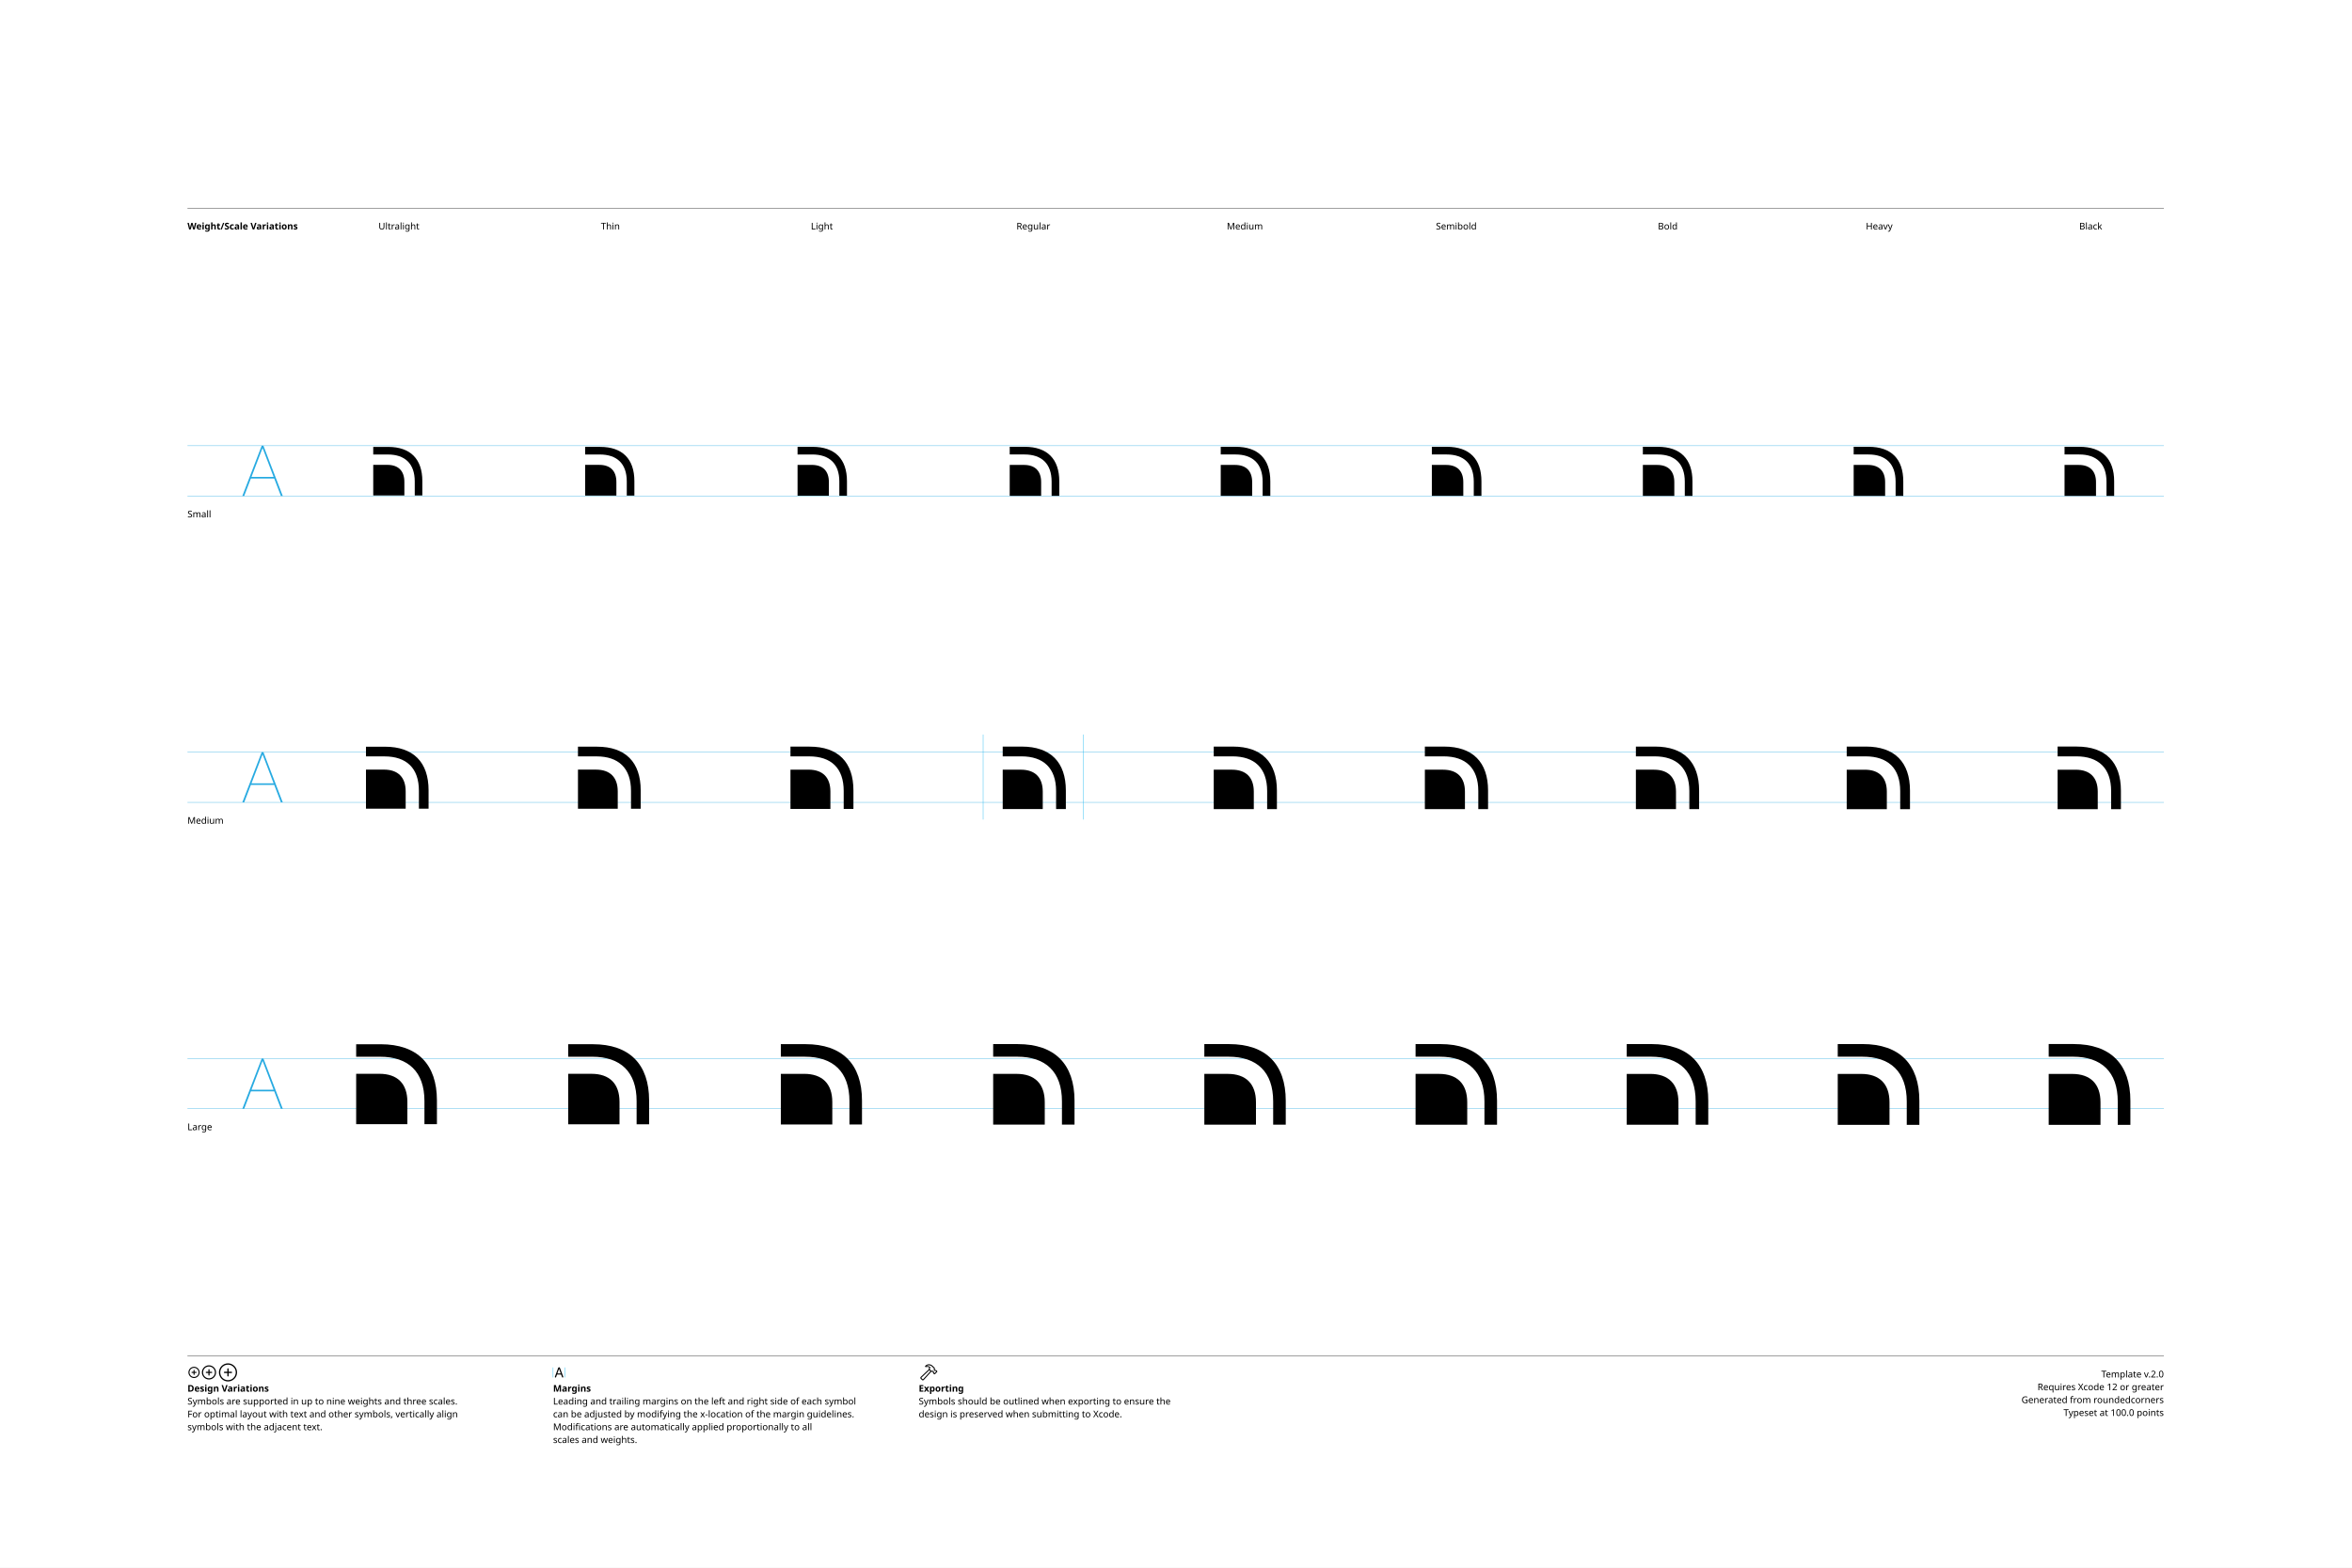
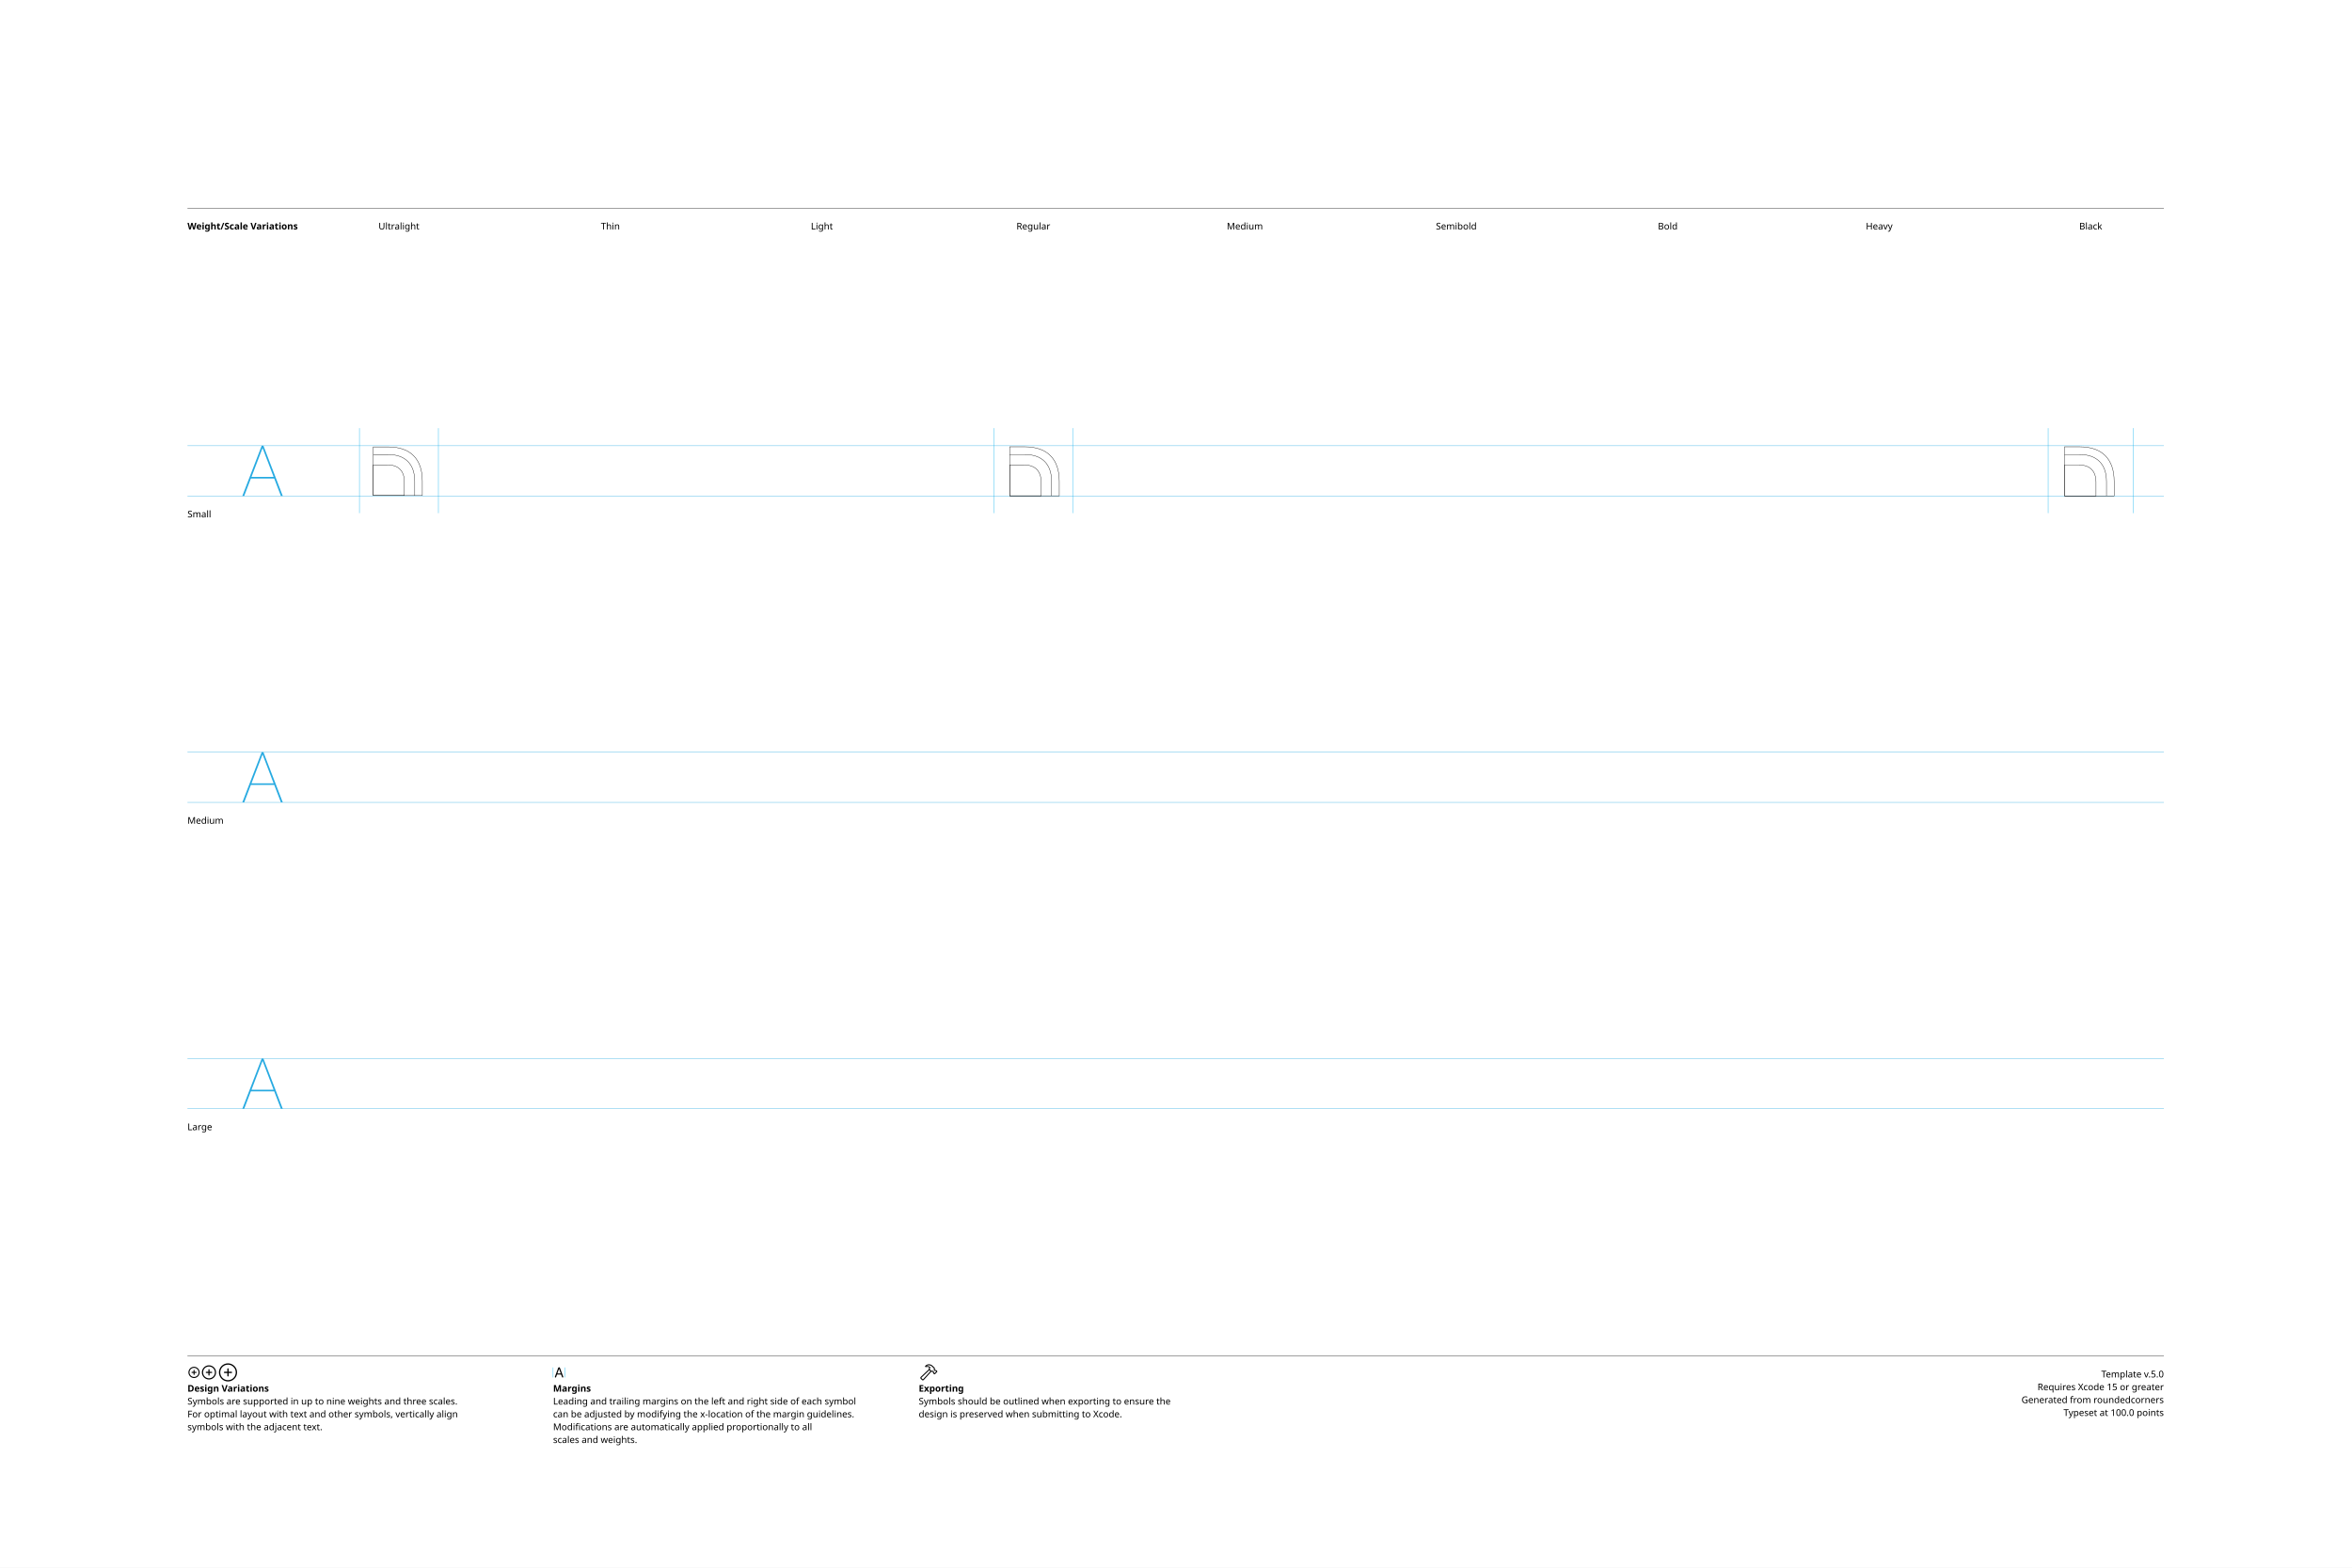
<svg xmlns="http://www.w3.org/2000/svg" version="1.1" width="3300" height="2200">
+   <style>.monochrome-0 {-sfsymbols-motion-group:1}
+ .monochrome-1 {-sfsymbols-motion-group:0}
+ 
+ .multicolor-0:tintColor {-sfsymbols-motion-group:1}
+ .multicolor-1:tintColor {-sfsymbols-motion-group:0}
+ 
+ .hierarchical-0:secondary {-sfsymbols-motion-group:1}
+ .hierarchical-1:primary {-sfsymbols-motion-group:0}
+ 
+ .SFSymbolsPreviewWireframe {fill:none;opacity:1.0;stroke:black;stroke-width:0.5}
+ </style>
  <g id="Notes">
    <rect height="2200" id="artboard" style="fill:white;opacity:1" width="3300" x="0" y="0" />
    <line style="fill:none;stroke:black;opacity:1;stroke-width:0.5;" x1="263" x2="3036" y1="292" y2="292" />
    <text style="stroke:none;fill:black;font-family:sans-serif;font-size:13;font-weight:bold;" transform="matrix(1 0 0 1 263 322)">Weight/Scale Variations</text>
    <text style="stroke:none;fill:black;font-family:sans-serif;font-size:13;text-anchor:middle;" transform="matrix(1 0 0 1 559.711 322)">Ultralight</text>
    <text style="stroke:none;fill:black;font-family:sans-serif;font-size:13;text-anchor:middle;" transform="matrix(1 0 0 1 856.422 322)">Thin</text>
    <text style="stroke:none;fill:black;font-family:sans-serif;font-size:13;text-anchor:middle;" transform="matrix(1 0 0 1 1153.13 322)">Light</text>
    <text style="stroke:none;fill:black;font-family:sans-serif;font-size:13;text-anchor:middle;" transform="matrix(1 0 0 1 1449.84 322)">Regular</text>
    <text style="stroke:none;fill:black;font-family:sans-serif;font-size:13;text-anchor:middle;" transform="matrix(1 0 0 1 1746.56 322)">Medium</text>
    <text style="stroke:none;fill:black;font-family:sans-serif;font-size:13;text-anchor:middle;" transform="matrix(1 0 0 1 2043.27 322)">Semibold</text>
    <text style="stroke:none;fill:black;font-family:sans-serif;font-size:13;text-anchor:middle;" transform="matrix(1 0 0 1 2339.98 322)">Bold</text>
    <text style="stroke:none;fill:black;font-family:sans-serif;font-size:13;text-anchor:middle;" transform="matrix(1 0 0 1 2636.69 322)">Heavy</text>
    <text style="stroke:none;fill:black;font-family:sans-serif;font-size:13;text-anchor:middle;" transform="matrix(1 0 0 1 2933.4 322)">Black</text>
    <line style="fill:none;stroke:black;opacity:1;stroke-width:0.5;" x1="263" x2="3036" y1="1903" y2="1903" />
    <g transform="matrix(0.2 0 0 0.2 263 1933)">
      <path d="m46.24 4.15c21.533 0 39.453-17.871 39.453-39.404s-17.969-39.404-39.502-39.404c-21.484 0-39.355 17.871-39.355 39.404s17.92 39.404 39.404 39.404Zm0-7.422c-17.725 0-31.885-14.209-31.885-31.982s14.111-31.982 31.836-31.982c17.773 0 32.031 14.209 32.031 31.982s-14.209 31.982-31.982 31.982Zm-17.969-31.982c0 2.148 1.514 3.613 3.76 3.613h10.498v10.596c0 2.197 1.465 3.711 3.613 3.711 2.246 0 3.711-1.514 3.711-3.711v-10.596h10.596c2.197 0 3.711-1.465 3.711-3.613 0-2.197-1.514-3.711-3.711-3.711h-10.596v-10.547c0-2.246-1.465-3.76-3.711-3.76-2.148 0-3.613 1.514-3.613 3.76v10.547h-10.498c-2.246 0-3.76 1.514-3.76 3.711Z" />
    </g>
    <g transform="matrix(0.2 0 0 0.2 281.506 1933)">
      <path d="m58.545 14.551c27.246 0 49.805-22.607 49.805-49.805 0-27.246-22.607-49.805-49.853-49.805-27.197 0-49.756 22.559-49.756 49.805 0 27.197 22.607 49.805 49.805 49.805Zm0-8.301c-23.047 0-41.455-18.457-41.455-41.504s18.359-41.504 41.406-41.504 41.553 18.457 41.553 41.504-18.457 41.504-41.504 41.504Zm-22.656-41.504c0 2.393 1.66 4.004 4.15 4.004h14.355v14.404c0 2.441 1.66 4.15 4.053 4.15 2.441 0 4.15-1.66 4.15-4.15v-14.404h14.404c2.441 0 4.15-1.611 4.15-4.004 0-2.441-1.709-4.15-4.15-4.15h-14.404v-14.355c0-2.49-1.709-4.199-4.15-4.199-2.393 0-4.053 1.709-4.053 4.199v14.355h-14.355c-2.49 0-4.15 1.709-4.15 4.15Z" />
    </g>
    <g transform="matrix(0.2 0 0 0.2 304.924 1933)">
      <path d="m74.853 28.32c34.815 0 63.623-28.809 63.623-63.574 0-34.815-28.857-63.623-63.672-63.623-34.766 0-63.525 28.809-63.525 63.623 0 34.766 28.809 63.574 63.574 63.574Zm0-9.082c-30.176 0-54.443-24.316-54.443-54.492 0-30.225 24.219-54.492 54.395-54.492 30.225 0 54.541 24.268 54.541 54.492 0 30.176-24.268 54.492-54.492 54.492Zm-28.857-54.492c0 2.588 1.855 4.395 4.59 4.395h19.727v19.775c0 2.686 1.855 4.59 4.443 4.59 2.686 0 4.541-1.855 4.541-4.59v-19.775h19.775c2.686 0 4.59-1.807 4.59-4.395 0-2.734-1.855-4.59-4.59-4.59h-19.775v-19.727c0-2.734-1.855-4.639-4.541-4.639-2.588 0-4.443 1.904-4.443 4.639v19.727h-19.727c-2.734 0-4.59 1.855-4.59 4.59Z" />
    </g>
    <text style="stroke:none;fill:black;font-family:sans-serif;font-size:13;font-weight:bold;" transform="matrix(1 0 0 1 263 1953)">Design Variations</text>
    <text style="stroke:none;fill:black;font-family:sans-serif;font-size:13;" transform="matrix(1 0 0 1 263 1971)">Symbols are supported in up to nine weights and three scales.</text>
    <text style="stroke:none;fill:black;font-family:sans-serif;font-size:13;" transform="matrix(1 0 0 1 263 1989)">For optimal layout with text and other symbols, vertically align</text>
    <text style="stroke:none;fill:black;font-family:sans-serif;font-size:13;" transform="matrix(1 0 0 1 263 2007)">symbols with the adjacent text.</text>
    <line style="fill:none;stroke:#00AEEF;stroke-width:0.5;opacity:1.0;" x1="776" x2="776" y1="1919" y2="1933" />
    <g transform="matrix(0.2 0 0 0.2 776 1933)">
      <path d="m16.553 0.781c2.588 0 3.857-0.977 4.785-3.711l6.299-17.236h28.809l6.299 17.236c0.928 2.734 2.197 3.711 4.736 3.711 2.588 0 4.248-1.562 4.248-4.004 0-0.83-0.146-1.611-0.537-2.637l-22.9-60.986c-1.123-2.979-3.125-4.492-6.25-4.492-3.027 0-5.078 1.465-6.152 4.443l-22.9 61.084c-0.391 1.025-0.537 1.807-0.537 2.637 0 2.441 1.562 3.955 4.102 3.955Zm13.477-28.369 11.865-32.861h0.244l11.865 32.861Z" />
    </g>
    <line style="fill:none;stroke:#00AEEF;stroke-width:0.5;opacity:1.0;" x1="792.836" x2="792.836" y1="1919" y2="1933" />
    <text style="stroke:none;fill:black;font-family:sans-serif;font-size:13;font-weight:bold;" transform="matrix(1 0 0 1 776 1953)">Margins</text>
    <text style="stroke:none;fill:black;font-family:sans-serif;font-size:13;" transform="matrix(1 0 0 1 776 1971)">Leading and trailing margins on the left and right side of each symbol</text>
    <text style="stroke:none;fill:black;font-family:sans-serif;font-size:13;" transform="matrix(1 0 0 1 776 1989)">can be adjusted by modifying the x-location of the margin guidelines.</text>
    <text style="stroke:none;fill:black;font-family:sans-serif;font-size:13;" transform="matrix(1 0 0 1 776 2007)">Modifications are automatically applied proportionally to all</text>
    <text style="stroke:none;fill:black;font-family:sans-serif;font-size:13;" transform="matrix(1 0 0 1 776 2025)">scales and weights.</text>
    <g transform="matrix(0.2 0 0 0.2 1289 1933)">
      <path d="m14.209 9.326 8.496 8.545c4.297 4.346 9.229 4.053 13.867-1.074l53.467-58.935-4.834-4.883-53.076 58.398c-1.758 2.002-3.418 2.49-5.762 0.146l-5.859-5.811c-2.344-2.295-1.807-4.004 0.195-5.811l57.373-54.004-4.883-4.834-57.959 54.443c-4.932 4.59-5.322 9.473-1.025 13.818Zm32.08-90.967c-2.1 2.051-2.246 4.932-1.074 6.885 1.172 1.807 3.467 2.979 6.689 2.148 7.324-1.709 14.941-2.002 22.07 2.686l-2.93 7.275c-1.709 4.15-0.83 7.08 1.855 9.814l11.475 11.572c2.441 2.441 4.492 2.539 7.324 2.051l5.322-0.977 3.32 3.369-0.195 2.783c-0.195 2.49 0.439 4.395 2.881 6.787l3.809 3.711c2.393 2.393 5.469 2.539 7.812 0.195l14.551-14.6c2.344-2.344 2.246-5.322-0.146-7.715l-3.857-3.809c-2.393-2.393-4.248-3.174-6.641-2.979l-2.881 0.244-3.223-3.174 1.221-5.615c0.635-2.832-0.146-5.029-3.076-7.959l-10.986-10.938c-16.699-16.602-38.867-16.211-53.32-1.758Zm7.471 1.855c12.158-8.887 28.613-7.373 39.746 3.76l12.158 12.06c1.172 1.172 1.367 2.1 1.025 3.809l-1.611 7.422 7.52 7.422 4.932-0.293c1.27-0.049 1.66 0.049 2.637 1.025l2.881 2.881-12.207 12.207-2.881-2.881c-0.977-0.977-1.123-1.367-1.074-2.686l0.342-4.883-7.471-7.422-7.617 1.27c-1.611 0.342-2.344 0.195-3.564-0.977l-10.01-10.01c-1.27-1.172-1.416-2.002-0.635-3.857l4.395-10.449c-7.812-7.275-17.969-10.4-28.125-7.422-0.781 0.195-1.074-0.439-0.439-0.977Z" />
    </g>
    <text style="stroke:none;fill:black;font-family:sans-serif;font-size:13;font-weight:bold;" transform="matrix(1 0 0 1 1289 1953)">Exporting</text>
    <text style="stroke:none;fill:black;font-family:sans-serif;font-size:13;" transform="matrix(1 0 0 1 1289 1971)">Symbols should be outlined when exporting to ensure the</text>
    <text style="stroke:none;fill:black;font-family:sans-serif;font-size:13;" transform="matrix(1 0 0 1 1289 1989)">design is preserved when submitting to Xcode.</text>
-     <text id="template-version" style="stroke:none;fill:black;font-family:sans-serif;font-size:13;text-anchor:end;" transform="matrix(1 0 0 1 3036 1933)">Template v.2.0</text>
-     <text style="stroke:none;fill:black;font-family:sans-serif;font-size:13;text-anchor:end;" transform="matrix(1 0 0 1 3036 1951)">Requires Xcode 12 or greater</text>
+     <text id="template-version" style="stroke:none;fill:black;font-family:sans-serif;font-size:13;text-anchor:end;" transform="matrix(1 0 0 1 3036 1933)">Template v.5.0</text>
+     <text style="stroke:none;fill:black;font-family:sans-serif;font-size:13;text-anchor:end;" transform="matrix(1 0 0 1 3036 1951)">Requires Xcode 15 or greater</text>
    <text id="descriptive-name" style="stroke:none;fill:black;font-family:sans-serif;font-size:13;text-anchor:end;" transform="matrix(1 0 0 1 3036 1969)">Generated from roundedcorners</text>
    <text style="stroke:none;fill:black;font-family:sans-serif;font-size:13;text-anchor:end;" transform="matrix(1 0 0 1 3036 1987)">Typeset at 100.0 points</text>
    <text style="stroke:none;fill:black;font-family:sans-serif;font-size:13;" transform="matrix(1 0 0 1 263 726)">Small</text>
    <text style="stroke:none;fill:black;font-family:sans-serif;font-size:13;" transform="matrix(1 0 0 1 263 1156)">Medium</text>
    <text style="stroke:none;fill:black;font-family:sans-serif;font-size:13;" transform="matrix(1 0 0 1 263 1586)">Large</text>
  </g>
  <g id="Guides">
    <g id="H-reference" style="fill:#27AAE1;stroke:none;" transform="matrix(1 0 0 1 339 696)">
      <path d="M0.994 0L3.638 0L29.328-67.132L30.03-67.132L30.03-70.459L28.123-70.459ZM11.688-24.48L46.981-24.48L46.231-26.729L12.438-26.729ZM55.12 0L57.764 0L30.638-70.459L29.433-70.459L29.433-67.132Z" />
    </g>
    <line id="Baseline-S" style="fill:none;stroke:#27AAE1;opacity:1;stroke-width:0.5;" x1="263" x2="3036" y1="696" y2="696" />
    <line id="Capline-S" style="fill:none;stroke:#27AAE1;opacity:1;stroke-width:0.5;" x1="263" x2="3036" y1="625.541" y2="625.541" />
    <g id="H-reference" style="fill:#27AAE1;stroke:none;" transform="matrix(1 0 0 1 339 1126)">
      <path d="M0.994 0L3.638 0L29.328-67.132L30.03-67.132L30.03-70.459L28.123-70.459ZM11.688-24.48L46.981-24.48L46.231-26.729L12.438-26.729ZM55.12 0L57.764 0L30.638-70.459L29.433-70.459L29.433-67.132Z" />
    </g>
    <line id="Baseline-M" style="fill:none;stroke:#27AAE1;opacity:1;stroke-width:0.5;" x1="263" x2="3036" y1="1126" y2="1126" />
    <line id="Capline-M" style="fill:none;stroke:#27AAE1;opacity:1;stroke-width:0.5;" x1="263" x2="3036" y1="1055.54" y2="1055.54" />
    <g id="H-reference" style="fill:#27AAE1;stroke:none;" transform="matrix(1 0 0 1 339 1556)">
      <path d="M0.994 0L3.638 0L29.328-67.132L30.03-67.132L30.03-70.459L28.123-70.459ZM11.688-24.48L46.981-24.48L46.231-26.729L12.438-26.729ZM55.12 0L57.764 0L30.638-70.459L29.433-70.459L29.433-67.132Z" />
    </g>
    <line id="Baseline-L" style="fill:none;stroke:#27AAE1;opacity:1;stroke-width:0.5;" x1="263" x2="3036" y1="1556" y2="1556" />
    <line id="Capline-L" style="fill:none;stroke:#27AAE1;opacity:1;stroke-width:0.5;" x1="263" x2="3036" y1="1485.54" y2="1485.54" />
-     <line id="left-margin" style="fill:none;stroke:#00AEEF;stroke-width:0.5;opacity:1.0;" x1="1379.41" x2="1379.41" y1="1030.79" y2="1150.12" />
-     <line id="right-margin" style="fill:none;stroke:#00AEEF;stroke-width:0.5;opacity:1.0;" x1="1520.28" x2="1520.28" y1="1030.79" y2="1150.12" />
+     <line id="left-margin-Ultralight-S" style="fill:none;stroke:#00AEEF;stroke-width:0.5;opacity:1.0;" x1="504.31" x2="504.31" y1="600.785" y2="720.121" />
+     <line id="right-margin-Ultralight-S" style="fill:none;stroke:#00AEEF;stroke-width:0.5;opacity:1.0;" x1="615.112" x2="615.112" y1="600.785" y2="720.121" />
+     <line id="left-margin-Regular-S" style="fill:none;stroke:#00AEEF;stroke-width:0.5;opacity:1.0;" x1="1394.69" x2="1394.69" y1="600.785" y2="720.121" />
+     <line id="right-margin-Regular-S" style="fill:none;stroke:#00AEEF;stroke-width:0.5;opacity:1.0;" x1="1505" x2="1505" y1="600.785" y2="720.121" />
+     <line id="left-margin-Black-S" style="fill:none;stroke:#00AEEF;stroke-width:0.5;opacity:1.0;" x1="2873.68" x2="2873.68" y1="600.785" y2="720.121" />
+     <line id="right-margin-Black-S" style="fill:none;stroke:#00AEEF;stroke-width:0.5;opacity:1.0;" x1="2993.12" x2="2993.12" y1="600.785" y2="720.121" />
  </g>
  <g id="Symbols">
-     <g id="Black-L" transform="matrix(1 0 0 1 2837.09 1556)">
-       <path d="M37.361-48.911L70.294-48.911C96.015-48.911 110.031-34.84 110.031-9.092L110.031 22.578L37.361 22.578L37.361-48.911L37.361-48.911ZM37.361-90.846L72.123-90.846C124.29-90.846 151.965-62.445 151.965-11.085L151.965 22.578L37.361 22.578L37.361-90.846ZM37.361-73.108L37.361 22.578L134.256 22.578L134.256-10.168C134.256-51.766 111.381-73.108 71.343-73.108L37.361-73.108L37.361-73.108Z" />
-     </g>
-     <g id="Heavy-L" transform="matrix(1 0 0 1 2541.65 1556)">
-       <path d="M36.822-48.927L69.732-48.927C95.435-48.927 109.44-34.866 109.44-9.136L109.44 22.511L36.822 22.511L36.822-48.927L36.822-48.927ZM36.822-90.831L71.559-90.831C123.689-90.831 151.343-62.451 151.343-11.128L151.343 22.511L36.822 22.511L36.822-90.831ZM36.822-73.106L36.822 22.511L133.647 22.511L133.647-10.212C133.647-51.78 110.789-73.106 70.78-73.106L36.822-73.106L36.822-73.106Z" />
-     </g>
-     <g id="Bold-L" transform="matrix(1 0 0 1 2246.34 1556)">
-       <path d="M36.065-48.95L68.937-48.95C94.61-48.95 108.6-34.905 108.6-9.205L108.6 22.406L36.065 22.406L36.065-48.95L36.065-48.95ZM36.065-90.805L70.762-90.805C122.832-90.805 150.454-62.458 150.454-11.194L150.454 22.406L36.065 22.406L36.065-90.805ZM36.065-73.102L36.065 22.406L132.778 22.406L132.778-10.279C132.778-51.799 109.947-73.102 69.983-73.102L36.065-73.102L36.065-73.102Z" />
-     </g>
-     <g id="Semibold-L" transform="matrix(1 0 0 1 1950.59 1556)">
-       <path d="M35.543-48.966L68.389-48.966C94.041-48.966 108.02-34.932 108.02-9.252L108.02 22.333L35.543 22.333L35.543-48.966L35.543-48.966ZM35.543-90.788L70.212-90.788C122.241-90.788 149.841-62.463 149.841-11.24L149.841 22.333L35.543 22.333L35.543-90.788ZM35.543-73.098L35.543 22.333L132.179 22.333L132.179-10.326C132.179-51.813 109.366-73.098 69.434-73.098L35.543-73.098L35.543-73.098Z" />
-     </g>
-     <g id="Medium-L" transform="matrix(1 0 0 1 1654.61 1556)">
-       <path d="M35.147-48.977L67.973-48.977C93.61-48.977 107.58-34.952 107.58-9.288L107.58 22.279L35.147 22.279L35.147-48.977L35.147-48.977ZM35.147-90.774L69.796-90.774C121.793-90.774 149.376-62.467 149.376-11.275L149.376 22.279L35.147 22.279L35.147-90.774ZM35.147-73.095L35.147 22.279L131.725 22.279L131.725-10.361C131.725-51.823 108.925-73.095 69.018-73.095L35.147-73.095L35.147-73.095Z" />
-     </g>
-     <g id="Regular-L" transform="matrix(1 0 0 1 1358.85 1556)">
-       <path d="M34.631-48.993L67.431-48.993C93.048-48.993 107.007-34.979 107.007-9.335L107.007 22.207L34.631 22.207L34.631-48.993L34.631-48.993ZM34.631-90.757L69.252-90.757C121.208-90.757 148.77-62.472 148.77-11.32L148.77 22.207L34.631 22.207L34.631-90.757ZM34.631-73.092L34.631 22.207L131.133 22.207L131.133-10.407C131.133-51.836 108.351-73.092 68.475-73.092L34.631-73.092L34.631-73.092Z" />
-     </g>
-     <g id="Light-L" transform="matrix(1 0 0 1 1062.04 1556)">
-       <path d="M33.525-49.031L66.245-49.031C91.799-49.031 105.725-35.051 105.725-9.469L105.725 21.996L33.525 21.996L33.525-49.031L33.525-49.031ZM33.525-90.693L68.061-90.693C119.891-90.693 147.386-62.477 147.386-11.449L147.386 21.996L33.525 21.996L33.525-90.693ZM33.525-73.071L33.525 21.996L129.792 21.996L129.792-10.539C129.792-51.867 107.065-73.071 67.286-73.071L33.525-73.071L33.525-73.071Z" />
-     </g>
-     <g id="Thin-L" transform="matrix(1 0 0 1 765.192 1556)">
-       <path d="M32.062-49.081L64.676-49.081C90.148-49.081 104.029-35.146 104.029-9.647L104.029 21.717L32.062 21.717L32.062-49.081L32.062-49.081ZM32.062-90.609L66.487-90.609C118.15-90.609 145.556-62.484 145.556-11.62L145.556 21.717L32.062 21.717L32.062-90.609ZM32.062-73.043L32.062 21.717L128.018 21.717L128.018-10.713C128.018-51.908 105.365-73.043 65.714-73.043L32.062-73.043L32.062-73.043Z" />
-     </g>
-     <g id="Ultralight-L" transform="matrix(1 0 0 1 468.411 1556)">
-       <path d="M31.312-49.106L63.873-49.106C89.303-49.106 103.16-35.195 103.16-9.738L103.16 21.574L31.312 21.574L31.312-49.106L31.312-49.106ZM31.312-90.566L65.681-90.566C117.257-90.566 144.619-62.487 144.619-11.708L144.619 21.574L31.312 21.574L31.312-90.566ZM31.312-73.029L31.312 21.574L127.11 21.574L127.11-10.802C127.11-51.929 104.494-73.029 64.909-73.029L31.312-73.029L31.312-73.029Z" />
-     </g>
-     <g id="Black-M" transform="matrix(1 0 0 1 2857.69 1126)">
-       <path d="M29.258-45.821L54.782-45.821C74.717-45.821 85.58-34.916 85.58-14.96L85.58 9.586L29.258 9.586L29.258-45.821L29.258-45.821ZM29.258-78.322L56.199-78.322C96.631-78.322 118.08-56.31 118.08-16.504L118.08 9.586L29.258 9.586L29.258-78.322ZM29.258-64.575L29.258 9.586L104.355 9.586L104.355-15.794C104.355-48.034 86.626-64.575 55.595-64.575L29.258-64.575L29.258-64.575Z" />
-     </g>
-     <g id="Heavy-M" transform="matrix(1 0 0 1 2562.22 1126)">
-       <path d="M28.834-45.833L54.342-45.833C74.264-45.833 85.121-34.934 85.121-14.991L85.121 9.54L28.834 9.54L28.834-45.833L28.834-45.833ZM28.834-78.313L55.758-78.313C96.165-78.313 117.6-56.316 117.6-16.534L117.6 9.54L28.834 9.54L28.834-78.313ZM28.834-64.575L28.834 9.54L103.884 9.54L103.884-15.824C103.884-48.044 86.166-64.575 55.154-64.575L28.834-64.575L28.834-64.575Z" />
-     </g>
-     <g id="Bold-M" transform="matrix(1 0 0 1 2266.9 1126)">
-       <path d="M28.359-45.846L53.85-45.846C73.758-45.846 84.607-34.955 84.607-15.025L84.607 9.488L28.359 9.488L28.359-45.846L28.359-45.846ZM28.359-78.303L55.265-78.303C95.643-78.303 117.064-56.321 117.064-16.568L117.064 9.488L28.359 9.488L28.359-78.303ZM28.359-64.575L28.359 9.488L103.356 9.488L103.356-15.859C103.356-48.056 85.651-64.575 54.661-64.575L28.359-64.575L28.359-64.575Z" />
-     </g>
-     <g id="Semibold-M" transform="matrix(1 0 0 1 1971.15 1126)">
-       <path d="M28.032-45.855L53.51-45.855C73.409-45.855 84.252-34.969 84.252-15.049L84.252 9.452L28.032 9.452L28.032-45.855L28.032-45.855ZM28.032-78.297L54.925-78.297C95.284-78.297 116.694-56.325 116.694-16.591L116.694 9.452L28.032 9.452L28.032-78.297ZM28.032-64.575L28.032 9.452L102.993 9.452L102.993-15.882C102.993-48.064 85.296-64.575 54.321-64.575L28.032-64.575L28.032-64.575Z" />
-     </g>
-     <g id="Medium-M" transform="matrix(1 0 0 1 1675.17 1126)">
-       <path d="M27.784-45.862L53.253-45.862C73.144-45.862 83.984-34.98 83.984-15.068L83.984 9.425L27.784 9.425L27.784-45.862L27.784-45.862ZM27.784-78.292L54.667-78.292C95.011-78.292 116.413-56.328 116.413-16.609L116.413 9.425L27.784 9.425L27.784-78.292ZM27.784-64.575L27.784 9.425L102.718 9.425L102.718-15.9C102.718-48.07 85.028-64.575 54.064-64.575L27.784-64.575L27.784-64.575Z" />
-     </g>
-     <g id="Regular-M" transform="matrix(1 0 0 1 1379.41 1126)">
-       <path d="M27.46-45.871L52.917-45.871C72.799-45.871 83.633-34.994 83.633-15.091L83.633 9.389L27.46 9.389L27.46-45.871L27.46-45.871ZM27.46-78.285L54.331-78.285C94.655-78.285 116.047-56.333 116.047-16.632L116.047 9.389L27.46 9.389L27.46-78.285ZM27.46-64.575L27.46 9.389L102.358 9.389L102.358-15.923C102.358-48.078 84.677-64.575 53.728-64.575L27.46-64.575L27.46-64.575Z" />
-     </g>
-     <g id="Light-M" transform="matrix(1 0 0 1 1082.61 1126)">
-       <path d="M26.469-45.905L51.854-45.905C71.68-45.905 82.484-35.059 82.484-15.212L82.484 9.2L26.469 9.2L26.469-45.905L26.469-45.905ZM26.469-78.228L53.263-78.228C93.475-78.228 114.806-56.337 114.806-16.748L114.806 9.2L26.469 9.2L26.469-78.228ZM26.469-64.556L26.469 9.2L101.156 9.2L101.156-16.041C101.156-48.105 83.524-64.556 52.662-64.556L26.469-64.556L26.469-64.556Z" />
-     </g>
-     <g id="Thin-M" transform="matrix(1 0 0 1 785.772 1126)">
-       <path d="M25.157-45.95L50.448-45.95C70.2-45.95 80.963-35.144 80.963-15.371L80.963 8.95L25.157 8.95L25.157-45.95L25.157-45.95ZM25.157-78.153L51.852-78.153C91.913-78.153 113.165-56.343 113.165-16.901L113.165 8.95L25.157 8.95L25.157-78.153ZM25.157-64.532L25.157 8.95L99.566 8.95L99.566-16.198C99.566-48.142 82-64.532 51.253-64.532L25.157-64.532L25.157-64.532Z" />
-     </g>
-     <g id="Ultralight-M" transform="matrix(1 0 0 1 488.998 1126)">
-       <path d="M24.485-45.973L49.727-45.973C69.442-45.973 80.185-35.188 80.185-15.453L80.185 8.822L24.485 8.822L24.485-45.973L24.485-45.973ZM24.485-78.114L51.129-78.114C91.114-78.114 112.325-56.346 112.325-16.98L112.325 8.822L24.485 8.822L24.485-78.114ZM24.485-64.519L24.485 8.822L98.751 8.822L98.751-16.277C98.751-48.161 81.219-64.519 50.531-64.519L24.485-64.519L24.485-64.519Z" />
-     </g>
    <g id="Black-S" transform="matrix(1 0 0 1 2873.68 696)">
-       <path d="M23-43.529L43.004-43.529C58.628-43.529 67.141-34.982 67.141-19.342L67.141-0.105L23-0.105L23-43.529L23-43.529ZM23-69L44.115-69C75.802-69 92.612-51.749 92.612-20.552L92.612-0.105L23-0.105L23-69ZM23-58.226L23-0.105L81.855-0.105L81.855-19.995C81.855-45.263 67.961-58.226 43.641-58.226L23-58.226L23-58.226Z" />
-     </g>
-     <g id="Heavy-S" transform="matrix(1 0 0 1 2578.05 696)">
-       <path d="M22.764-43.534L42.764-43.534C58.384-43.534 66.895-34.989 66.895-19.353L66.895-0.12L22.764-0.12L22.764-43.534L22.764-43.534ZM22.764-69L43.874-69C75.554-69 92.36-51.753 92.36-20.563L92.36-0.12L22.764-0.12L22.764-69ZM22.764-58.229L22.764-0.12L81.606-0.12L81.606-20.006C81.606-45.268 67.715-58.229 43.4-58.229L22.764-58.229L22.764-58.229Z" />
-     </g>
-     <g id="Bold-S" transform="matrix(1 0 0 1 2282.54 696)">
-       <path d="M22.5-43.541L42.495-43.541C58.111-43.541 66.62-34.998 66.62-19.365L66.62-0.138L22.5-0.138L22.5-43.541L22.5-43.541ZM22.5-69L43.605-69C75.277-69 92.079-51.758 92.079-20.575L92.079-0.138L22.5-0.138L22.5-69ZM22.5-58.231L22.5-0.138L81.327-0.138L81.327-20.019C81.327-45.274 67.439-58.231 43.131-58.231L22.5-58.231L22.5-58.231Z" />
-     </g>
-     <g id="Semibold-S" transform="matrix(1 0 0 1 1986.66 696)">
-       <path d="M22.318-43.545L42.309-43.545C57.922-43.545 66.43-35.004 66.43-19.374L66.43-0.15L22.318-0.15L22.318-43.545L22.318-43.545ZM22.318-69L43.419-69C75.086-69 91.885-51.761 91.885-20.584L91.885-0.15L22.318-0.15L22.318-69ZM22.318-58.233L22.318-0.15L81.135-0.15L81.135-20.027C81.135-45.278 67.25-58.233 42.946-58.233L22.318-58.233L22.318-58.233Z" />
-     </g>
-     <g id="Medium-S" transform="matrix(1 0 0 1 1690.58 696)">
-       <path d="M22.18-43.549L42.169-43.549C57.78-43.549 66.287-35.008 66.287-19.381L66.287-0.159L22.18-0.159L22.18-43.549L22.18-43.549ZM22.18-69L43.278-69C74.941-69 91.738-51.763 91.738-20.59L91.738-0.159L22.18-0.159L22.18-69ZM22.18-58.235L22.18-0.159L80.989-0.159L80.989-20.034C80.989-45.281 67.106-58.235 42.805-58.235L22.18-58.235L22.18-58.235Z" />
+       <path class="monochrome-0 multicolor-0:tintColor hierarchical-0:secondary SFSymbolsPreviewWireframe" d="M23-43.529L43.004-43.529C58.628-43.529 67.141-34.982 67.141-19.342L67.141-0.105L23-0.105L23-43.529L23-43.529Z" />
+       <path class="monochrome-1 multicolor-1:tintColor hierarchical-1:primary SFSymbolsPreviewWireframe" d="M23-69L44.115-69C75.802-69 92.612-51.749 92.612-20.552L92.612-0.105L23-0.105L23-69ZM23-58.226L23-0.105L81.855-0.105L81.855-19.995C81.855-45.263 67.961-58.226 43.641-58.226L23-58.226L23-58.226Z" />
    </g>
    <g id="Regular-S" transform="matrix(1 0 0 1 1394.69 696)">
-       <path d="M22-43.553L41.985-43.553C57.594-43.553 66.099-35.014 66.099-19.389L66.099-0.17L22-0.17L22-43.553L22-43.553ZM22-69L43.095-69C74.752-69 91.546-51.766 91.546-20.599L91.546-0.17L22-0.17L22-69ZM22-58.236L22-0.17L80.799-0.17L80.799-20.042C80.799-45.285 66.918-58.236 42.621-58.236L22-58.236L22-58.236Z" />
-     </g>
-     <g id="Light-S" transform="matrix(1 0 0 1 1097.9 696)">
-       <path d="M21.123-43.583L41.044-43.583C56.604-43.583 65.082-35.071 65.082-19.496L65.082-0.338L21.123-0.338L21.123-43.583L21.123-43.583ZM21.123-68.949L42.151-68.949C73.707-68.949 90.448-51.77 90.448-20.701L90.448-0.338L21.123-0.338L21.123-68.949ZM21.123-58.22L21.123-0.338L79.736-0.338L79.736-20.147C79.736-45.31 65.898-58.22 41.679-58.22L21.123-58.22L21.123-58.22Z" />
-     </g>
-     <g id="Thin-S" transform="matrix(1 0 0 1 801.077 696)">
-       <path d="M19.962-43.623L39.8-43.623C55.294-43.623 63.737-35.147 63.737-19.636L63.737-0.559L19.962-0.559L19.962-43.623L19.962-43.623ZM19.962-68.882L40.902-68.882C72.326-68.882 88.996-51.775 88.996-20.837L88.996-0.559L19.962-0.559L19.962-68.882ZM19.962-58.198L19.962-0.559L78.329-0.559L78.329-20.285C78.329-45.342 64.55-58.198 40.432-58.198L19.962-58.198L19.962-58.198Z" />
+       <path class="monochrome-0 multicolor-0:tintColor hierarchical-0:secondary SFSymbolsPreviewWireframe" d="M22-43.553L41.985-43.553C57.594-43.553 66.099-35.014 66.099-19.389L66.099-0.17L22-0.17L22-43.553L22-43.553Z" />
+       <path class="monochrome-1 multicolor-1:tintColor hierarchical-1:primary SFSymbolsPreviewWireframe" d="M22-69L43.095-69C74.752-69 91.546-51.766 91.546-20.599L91.546-0.17L22-0.17L22-69ZM22-58.236L22-0.17L80.799-0.17L80.799-20.042C80.799-45.285 66.918-58.236 42.621-58.236L22-58.236L22-58.236Z" />
    </g>
    <g id="Ultralight-S" transform="matrix(1 0 0 1 504.31 696)">
-       <path d="M19.368-43.643L39.163-43.643C54.623-43.643 63.048-35.185 63.048-19.709L63.048-0.673L19.368-0.673L19.368-43.643L19.368-43.643ZM19.368-68.848L40.262-68.848C71.619-68.848 88.253-51.778 88.253-20.907L88.253-0.673L19.368-0.673L19.368-68.848ZM19.368-58.187L19.368-0.673L77.609-0.673L77.609-20.355C77.609-45.359 63.859-58.187 39.793-58.187L19.368-58.187L19.368-58.187Z" />
+       <path class="monochrome-0 multicolor-0:tintColor hierarchical-0:secondary SFSymbolsPreviewWireframe" d="M19.368-43.643L39.163-43.643C54.623-43.643 63.048-35.185 63.048-19.709L63.048-0.673L19.368-0.673L19.368-43.643L19.368-43.643Z" />
+       <path class="monochrome-1 multicolor-1:tintColor hierarchical-1:primary SFSymbolsPreviewWireframe" d="M19.368-68.848L40.262-68.848C71.619-68.848 88.253-51.778 88.253-20.907L88.253-0.673L19.368-0.673L19.368-68.848ZM19.368-58.187L19.368-0.673L77.609-0.673L77.609-20.355C77.609-45.359 63.859-58.187 39.793-58.187L19.368-58.187L19.368-58.187Z" />
    </g>
  </g>
</svg>
